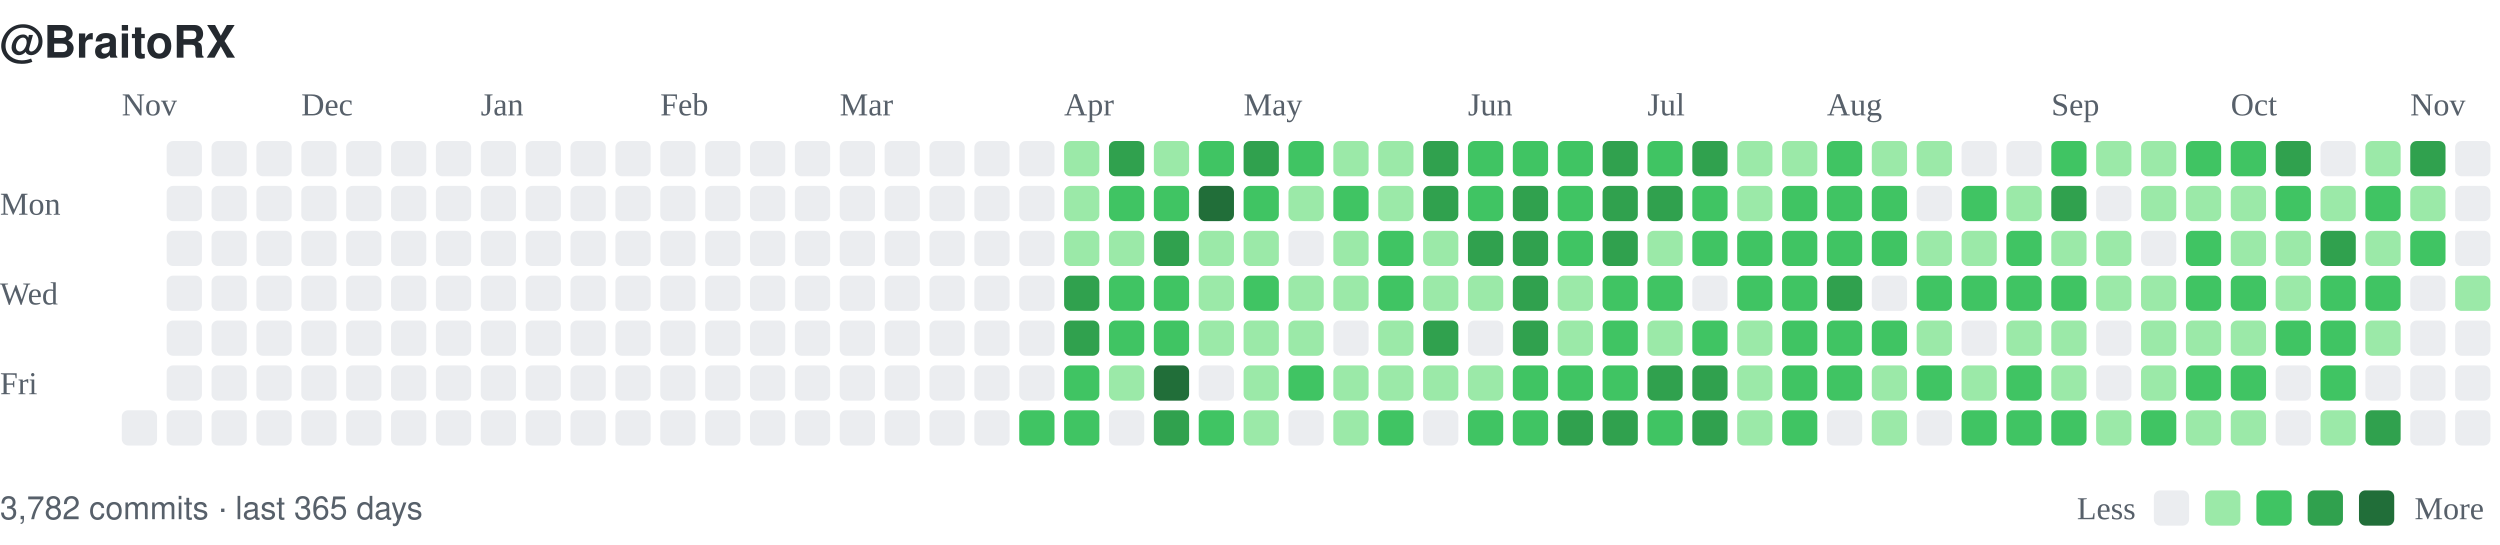
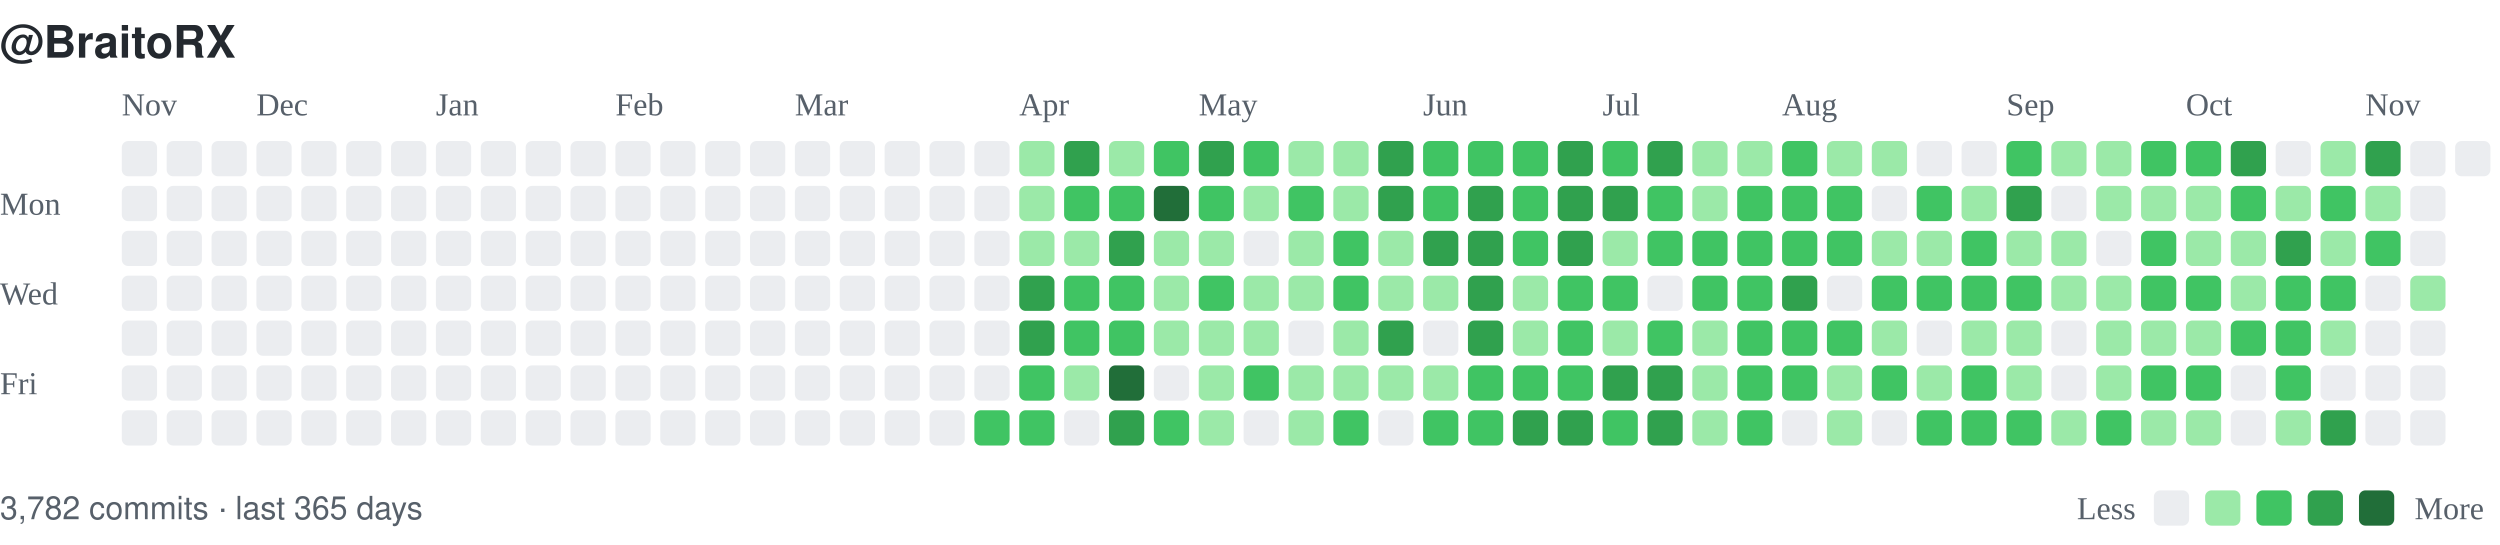
<svg xmlns="http://www.w3.org/2000/svg" width="780" height="170" viewBox="0 0 780 170" role="img">
  <text x="0" y="18" font-size="14" font-weight="600" fill="#24292f" font-family="ui-sans-serif,-apple-system,Segoe UI,Helvetica,Arial,sans-serif">@BraitoRX</text>
  <text x="0" y="67" font-size="10" fill="#57606a">Mon</text>
  <text x="0" y="95" font-size="10" fill="#57606a">Wed</text>
  <text x="0" y="123" font-size="10" fill="#57606a">Fri</text>
  <text x="38" y="36" font-size="10" fill="#57606a">Nov</text>
+   <rect x="38" y="44" width="11" height="11" rx="2" fill="#ebedf0" />
+   <rect x="38" y="58" width="11" height="11" rx="2" fill="#ebedf0" />
+   <rect x="38" y="72" width="11" height="11" rx="2" fill="#ebedf0" />
+   <rect x="38" y="86" width="11" height="11" rx="2" fill="#ebedf0" />
+   <rect x="38" y="100" width="11" height="11" rx="2" fill="#ebedf0" />
+   <rect x="38" y="114" width="11" height="11" rx="2" fill="#ebedf0" />
  <rect x="38" y="128" width="11" height="11" rx="2" fill="#ebedf0" />
  <rect x="52" y="44" width="11" height="11" rx="2" fill="#ebedf0" />
  <rect x="52" y="58" width="11" height="11" rx="2" fill="#ebedf0" />
  <rect x="52" y="72" width="11" height="11" rx="2" fill="#ebedf0" />
  <rect x="52" y="86" width="11" height="11" rx="2" fill="#ebedf0" />
  <rect x="52" y="100" width="11" height="11" rx="2" fill="#ebedf0" />
  <rect x="52" y="114" width="11" height="11" rx="2" fill="#ebedf0" />
  <rect x="52" y="128" width="11" height="11" rx="2" fill="#ebedf0" />
  <rect x="66" y="44" width="11" height="11" rx="2" fill="#ebedf0" />
  <rect x="66" y="58" width="11" height="11" rx="2" fill="#ebedf0" />
  <rect x="66" y="72" width="11" height="11" rx="2" fill="#ebedf0" />
  <rect x="66" y="86" width="11" height="11" rx="2" fill="#ebedf0" />
  <rect x="66" y="100" width="11" height="11" rx="2" fill="#ebedf0" />
  <rect x="66" y="114" width="11" height="11" rx="2" fill="#ebedf0" />
  <rect x="66" y="128" width="11" height="11" rx="2" fill="#ebedf0" />
+   <text x="80" y="36" font-size="10" fill="#57606a">Dec</text>
  <rect x="80" y="44" width="11" height="11" rx="2" fill="#ebedf0" />
  <rect x="80" y="58" width="11" height="11" rx="2" fill="#ebedf0" />
  <rect x="80" y="72" width="11" height="11" rx="2" fill="#ebedf0" />
  <rect x="80" y="86" width="11" height="11" rx="2" fill="#ebedf0" />
  <rect x="80" y="100" width="11" height="11" rx="2" fill="#ebedf0" />
  <rect x="80" y="114" width="11" height="11" rx="2" fill="#ebedf0" />
  <rect x="80" y="128" width="11" height="11" rx="2" fill="#ebedf0" />
-   <text x="94" y="36" font-size="10" fill="#57606a">Dec</text>
  <rect x="94" y="44" width="11" height="11" rx="2" fill="#ebedf0" />
  <rect x="94" y="58" width="11" height="11" rx="2" fill="#ebedf0" />
  <rect x="94" y="72" width="11" height="11" rx="2" fill="#ebedf0" />
  <rect x="94" y="86" width="11" height="11" rx="2" fill="#ebedf0" />
  <rect x="94" y="100" width="11" height="11" rx="2" fill="#ebedf0" />
  <rect x="94" y="114" width="11" height="11" rx="2" fill="#ebedf0" />
  <rect x="94" y="128" width="11" height="11" rx="2" fill="#ebedf0" />
  <rect x="108" y="44" width="11" height="11" rx="2" fill="#ebedf0" />
  <rect x="108" y="58" width="11" height="11" rx="2" fill="#ebedf0" />
  <rect x="108" y="72" width="11" height="11" rx="2" fill="#ebedf0" />
  <rect x="108" y="86" width="11" height="11" rx="2" fill="#ebedf0" />
  <rect x="108" y="100" width="11" height="11" rx="2" fill="#ebedf0" />
  <rect x="108" y="114" width="11" height="11" rx="2" fill="#ebedf0" />
  <rect x="108" y="128" width="11" height="11" rx="2" fill="#ebedf0" />
  <rect x="122" y="44" width="11" height="11" rx="2" fill="#ebedf0" />
  <rect x="122" y="58" width="11" height="11" rx="2" fill="#ebedf0" />
  <rect x="122" y="72" width="11" height="11" rx="2" fill="#ebedf0" />
  <rect x="122" y="86" width="11" height="11" rx="2" fill="#ebedf0" />
  <rect x="122" y="100" width="11" height="11" rx="2" fill="#ebedf0" />
  <rect x="122" y="114" width="11" height="11" rx="2" fill="#ebedf0" />
  <rect x="122" y="128" width="11" height="11" rx="2" fill="#ebedf0" />
+   <text x="136" y="36" font-size="10" fill="#57606a">Jan</text>
  <rect x="136" y="44" width="11" height="11" rx="2" fill="#ebedf0" />
  <rect x="136" y="58" width="11" height="11" rx="2" fill="#ebedf0" />
  <rect x="136" y="72" width="11" height="11" rx="2" fill="#ebedf0" />
  <rect x="136" y="86" width="11" height="11" rx="2" fill="#ebedf0" />
  <rect x="136" y="100" width="11" height="11" rx="2" fill="#ebedf0" />
  <rect x="136" y="114" width="11" height="11" rx="2" fill="#ebedf0" />
  <rect x="136" y="128" width="11" height="11" rx="2" fill="#ebedf0" />
-   <text x="150" y="36" font-size="10" fill="#57606a">Jan</text>
  <rect x="150" y="44" width="11" height="11" rx="2" fill="#ebedf0" />
  <rect x="150" y="58" width="11" height="11" rx="2" fill="#ebedf0" />
  <rect x="150" y="72" width="11" height="11" rx="2" fill="#ebedf0" />
  <rect x="150" y="86" width="11" height="11" rx="2" fill="#ebedf0" />
  <rect x="150" y="100" width="11" height="11" rx="2" fill="#ebedf0" />
  <rect x="150" y="114" width="11" height="11" rx="2" fill="#ebedf0" />
  <rect x="150" y="128" width="11" height="11" rx="2" fill="#ebedf0" />
  <rect x="164" y="44" width="11" height="11" rx="2" fill="#ebedf0" />
  <rect x="164" y="58" width="11" height="11" rx="2" fill="#ebedf0" />
  <rect x="164" y="72" width="11" height="11" rx="2" fill="#ebedf0" />
  <rect x="164" y="86" width="11" height="11" rx="2" fill="#ebedf0" />
  <rect x="164" y="100" width="11" height="11" rx="2" fill="#ebedf0" />
  <rect x="164" y="114" width="11" height="11" rx="2" fill="#ebedf0" />
  <rect x="164" y="128" width="11" height="11" rx="2" fill="#ebedf0" />
  <rect x="178" y="44" width="11" height="11" rx="2" fill="#ebedf0" />
  <rect x="178" y="58" width="11" height="11" rx="2" fill="#ebedf0" />
  <rect x="178" y="72" width="11" height="11" rx="2" fill="#ebedf0" />
  <rect x="178" y="86" width="11" height="11" rx="2" fill="#ebedf0" />
  <rect x="178" y="100" width="11" height="11" rx="2" fill="#ebedf0" />
  <rect x="178" y="114" width="11" height="11" rx="2" fill="#ebedf0" />
  <rect x="178" y="128" width="11" height="11" rx="2" fill="#ebedf0" />
+   <text x="192" y="36" font-size="10" fill="#57606a">Feb</text>
  <rect x="192" y="44" width="11" height="11" rx="2" fill="#ebedf0" />
  <rect x="192" y="58" width="11" height="11" rx="2" fill="#ebedf0" />
  <rect x="192" y="72" width="11" height="11" rx="2" fill="#ebedf0" />
  <rect x="192" y="86" width="11" height="11" rx="2" fill="#ebedf0" />
  <rect x="192" y="100" width="11" height="11" rx="2" fill="#ebedf0" />
  <rect x="192" y="114" width="11" height="11" rx="2" fill="#ebedf0" />
  <rect x="192" y="128" width="11" height="11" rx="2" fill="#ebedf0" />
-   <text x="206" y="36" font-size="10" fill="#57606a">Feb</text>
  <rect x="206" y="44" width="11" height="11" rx="2" fill="#ebedf0" />
  <rect x="206" y="58" width="11" height="11" rx="2" fill="#ebedf0" />
  <rect x="206" y="72" width="11" height="11" rx="2" fill="#ebedf0" />
  <rect x="206" y="86" width="11" height="11" rx="2" fill="#ebedf0" />
  <rect x="206" y="100" width="11" height="11" rx="2" fill="#ebedf0" />
  <rect x="206" y="114" width="11" height="11" rx="2" fill="#ebedf0" />
  <rect x="206" y="128" width="11" height="11" rx="2" fill="#ebedf0" />
  <rect x="220" y="44" width="11" height="11" rx="2" fill="#ebedf0" />
  <rect x="220" y="58" width="11" height="11" rx="2" fill="#ebedf0" />
  <rect x="220" y="72" width="11" height="11" rx="2" fill="#ebedf0" />
  <rect x="220" y="86" width="11" height="11" rx="2" fill="#ebedf0" />
  <rect x="220" y="100" width="11" height="11" rx="2" fill="#ebedf0" />
  <rect x="220" y="114" width="11" height="11" rx="2" fill="#ebedf0" />
  <rect x="220" y="128" width="11" height="11" rx="2" fill="#ebedf0" />
  <rect x="234" y="44" width="11" height="11" rx="2" fill="#ebedf0" />
  <rect x="234" y="58" width="11" height="11" rx="2" fill="#ebedf0" />
  <rect x="234" y="72" width="11" height="11" rx="2" fill="#ebedf0" />
  <rect x="234" y="86" width="11" height="11" rx="2" fill="#ebedf0" />
  <rect x="234" y="100" width="11" height="11" rx="2" fill="#ebedf0" />
  <rect x="234" y="114" width="11" height="11" rx="2" fill="#ebedf0" />
  <rect x="234" y="128" width="11" height="11" rx="2" fill="#ebedf0" />
+   <text x="248" y="36" font-size="10" fill="#57606a">Mar</text>
  <rect x="248" y="44" width="11" height="11" rx="2" fill="#ebedf0" />
  <rect x="248" y="58" width="11" height="11" rx="2" fill="#ebedf0" />
  <rect x="248" y="72" width="11" height="11" rx="2" fill="#ebedf0" />
  <rect x="248" y="86" width="11" height="11" rx="2" fill="#ebedf0" />
  <rect x="248" y="100" width="11" height="11" rx="2" fill="#ebedf0" />
  <rect x="248" y="114" width="11" height="11" rx="2" fill="#ebedf0" />
  <rect x="248" y="128" width="11" height="11" rx="2" fill="#ebedf0" />
-   <text x="262" y="36" font-size="10" fill="#57606a">Mar</text>
  <rect x="262" y="44" width="11" height="11" rx="2" fill="#ebedf0" />
  <rect x="262" y="58" width="11" height="11" rx="2" fill="#ebedf0" />
  <rect x="262" y="72" width="11" height="11" rx="2" fill="#ebedf0" />
  <rect x="262" y="86" width="11" height="11" rx="2" fill="#ebedf0" />
  <rect x="262" y="100" width="11" height="11" rx="2" fill="#ebedf0" />
  <rect x="262" y="114" width="11" height="11" rx="2" fill="#ebedf0" />
  <rect x="262" y="128" width="11" height="11" rx="2" fill="#ebedf0" />
  <rect x="276" y="44" width="11" height="11" rx="2" fill="#ebedf0" />
  <rect x="276" y="58" width="11" height="11" rx="2" fill="#ebedf0" />
  <rect x="276" y="72" width="11" height="11" rx="2" fill="#ebedf0" />
  <rect x="276" y="86" width="11" height="11" rx="2" fill="#ebedf0" />
  <rect x="276" y="100" width="11" height="11" rx="2" fill="#ebedf0" />
  <rect x="276" y="114" width="11" height="11" rx="2" fill="#ebedf0" />
  <rect x="276" y="128" width="11" height="11" rx="2" fill="#ebedf0" />
  <rect x="290" y="44" width="11" height="11" rx="2" fill="#ebedf0" />
  <rect x="290" y="58" width="11" height="11" rx="2" fill="#ebedf0" />
  <rect x="290" y="72" width="11" height="11" rx="2" fill="#ebedf0" />
  <rect x="290" y="86" width="11" height="11" rx="2" fill="#ebedf0" />
  <rect x="290" y="100" width="11" height="11" rx="2" fill="#ebedf0" />
  <rect x="290" y="114" width="11" height="11" rx="2" fill="#ebedf0" />
  <rect x="290" y="128" width="11" height="11" rx="2" fill="#ebedf0" />
  <rect x="304" y="44" width="11" height="11" rx="2" fill="#ebedf0" />
  <rect x="304" y="58" width="11" height="11" rx="2" fill="#ebedf0" />
  <rect x="304" y="72" width="11" height="11" rx="2" fill="#ebedf0" />
  <rect x="304" y="86" width="11" height="11" rx="2" fill="#ebedf0" />
  <rect x="304" y="100" width="11" height="11" rx="2" fill="#ebedf0" />
  <rect x="304" y="114" width="11" height="11" rx="2" fill="#ebedf0" />
-   <rect x="304" y="128" width="11" height="11" rx="2" fill="#ebedf0" />
-   <rect x="318" y="44" width="11" height="11" rx="2" fill="#ebedf0" />
-   <rect x="318" y="58" width="11" height="11" rx="2" fill="#ebedf0" />
-   <rect x="318" y="72" width="11" height="11" rx="2" fill="#ebedf0" />
-   <rect x="318" y="86" width="11" height="11" rx="2" fill="#ebedf0" />
-   <rect x="318" y="100" width="11" height="11" rx="2" fill="#ebedf0" />
-   <rect x="318" y="114" width="11" height="11" rx="2" fill="#ebedf0" />
+   <rect x="304" y="128" width="11" height="11" rx="2" fill="#40c463" />
+   <text x="318" y="36" font-size="10" fill="#57606a">Apr</text>
+   <rect x="318" y="44" width="11" height="11" rx="2" fill="#9be9a8" />
+   <rect x="318" y="58" width="11" height="11" rx="2" fill="#9be9a8" />
+   <rect x="318" y="72" width="11" height="11" rx="2" fill="#9be9a8" />
+   <rect x="318" y="86" width="11" height="11" rx="2" fill="#30a14e" />
+   <rect x="318" y="100" width="11" height="11" rx="2" fill="#30a14e" />
+   <rect x="318" y="114" width="11" height="11" rx="2" fill="#40c463" />
  <rect x="318" y="128" width="11" height="11" rx="2" fill="#40c463" />
-   <text x="332" y="36" font-size="10" fill="#57606a">Apr</text>
-   <rect x="332" y="44" width="11" height="11" rx="2" fill="#9be9a8" />
-   <rect x="332" y="58" width="11" height="11" rx="2" fill="#9be9a8" />
+   <rect x="332" y="44" width="11" height="11" rx="2" fill="#30a14e" />
+   <rect x="332" y="58" width="11" height="11" rx="2" fill="#40c463" />
  <rect x="332" y="72" width="11" height="11" rx="2" fill="#9be9a8" />
-   <rect x="332" y="86" width="11" height="11" rx="2" fill="#30a14e" />
-   <rect x="332" y="100" width="11" height="11" rx="2" fill="#30a14e" />
-   <rect x="332" y="114" width="11" height="11" rx="2" fill="#40c463" />
-   <rect x="332" y="128" width="11" height="11" rx="2" fill="#40c463" />
-   <rect x="346" y="44" width="11" height="11" rx="2" fill="#30a14e" />
+   <rect x="332" y="86" width="11" height="11" rx="2" fill="#40c463" />
+   <rect x="332" y="100" width="11" height="11" rx="2" fill="#40c463" />
+   <rect x="332" y="114" width="11" height="11" rx="2" fill="#9be9a8" />
+   <rect x="332" y="128" width="11" height="11" rx="2" fill="#ebedf0" />
+   <rect x="346" y="44" width="11" height="11" rx="2" fill="#9be9a8" />
  <rect x="346" y="58" width="11" height="11" rx="2" fill="#40c463" />
-   <rect x="346" y="72" width="11" height="11" rx="2" fill="#9be9a8" />
+   <rect x="346" y="72" width="11" height="11" rx="2" fill="#30a14e" />
  <rect x="346" y="86" width="11" height="11" rx="2" fill="#40c463" />
  <rect x="346" y="100" width="11" height="11" rx="2" fill="#40c463" />
-   <rect x="346" y="114" width="11" height="11" rx="2" fill="#9be9a8" />
-   <rect x="346" y="128" width="11" height="11" rx="2" fill="#ebedf0" />
-   <rect x="360" y="44" width="11" height="11" rx="2" fill="#9be9a8" />
-   <rect x="360" y="58" width="11" height="11" rx="2" fill="#40c463" />
-   <rect x="360" y="72" width="11" height="11" rx="2" fill="#30a14e" />
-   <rect x="360" y="86" width="11" height="11" rx="2" fill="#40c463" />
-   <rect x="360" y="100" width="11" height="11" rx="2" fill="#40c463" />
-   <rect x="360" y="114" width="11" height="11" rx="2" fill="#216e39" />
-   <rect x="360" y="128" width="11" height="11" rx="2" fill="#30a14e" />
-   <rect x="374" y="44" width="11" height="11" rx="2" fill="#40c463" />
-   <rect x="374" y="58" width="11" height="11" rx="2" fill="#216e39" />
+   <rect x="346" y="114" width="11" height="11" rx="2" fill="#216e39" />
+   <rect x="346" y="128" width="11" height="11" rx="2" fill="#30a14e" />
+   <rect x="360" y="44" width="11" height="11" rx="2" fill="#40c463" />
+   <rect x="360" y="58" width="11" height="11" rx="2" fill="#216e39" />
+   <rect x="360" y="72" width="11" height="11" rx="2" fill="#9be9a8" />
+   <rect x="360" y="86" width="11" height="11" rx="2" fill="#9be9a8" />
+   <rect x="360" y="100" width="11" height="11" rx="2" fill="#9be9a8" />
+   <rect x="360" y="114" width="11" height="11" rx="2" fill="#ebedf0" />
+   <rect x="360" y="128" width="11" height="11" rx="2" fill="#40c463" />
+   <text x="374" y="36" font-size="10" fill="#57606a">May</text>
+   <rect x="374" y="44" width="11" height="11" rx="2" fill="#30a14e" />
+   <rect x="374" y="58" width="11" height="11" rx="2" fill="#40c463" />
  <rect x="374" y="72" width="11" height="11" rx="2" fill="#9be9a8" />
-   <rect x="374" y="86" width="11" height="11" rx="2" fill="#9be9a8" />
+   <rect x="374" y="86" width="11" height="11" rx="2" fill="#40c463" />
  <rect x="374" y="100" width="11" height="11" rx="2" fill="#9be9a8" />
-   <rect x="374" y="114" width="11" height="11" rx="2" fill="#ebedf0" />
-   <rect x="374" y="128" width="11" height="11" rx="2" fill="#40c463" />
-   <text x="388" y="36" font-size="10" fill="#57606a">May</text>
-   <rect x="388" y="44" width="11" height="11" rx="2" fill="#30a14e" />
-   <rect x="388" y="58" width="11" height="11" rx="2" fill="#40c463" />
-   <rect x="388" y="72" width="11" height="11" rx="2" fill="#9be9a8" />
-   <rect x="388" y="86" width="11" height="11" rx="2" fill="#40c463" />
+   <rect x="374" y="114" width="11" height="11" rx="2" fill="#9be9a8" />
+   <rect x="374" y="128" width="11" height="11" rx="2" fill="#9be9a8" />
+   <rect x="388" y="44" width="11" height="11" rx="2" fill="#40c463" />
+   <rect x="388" y="58" width="11" height="11" rx="2" fill="#9be9a8" />
+   <rect x="388" y="72" width="11" height="11" rx="2" fill="#ebedf0" />
+   <rect x="388" y="86" width="11" height="11" rx="2" fill="#9be9a8" />
  <rect x="388" y="100" width="11" height="11" rx="2" fill="#9be9a8" />
-   <rect x="388" y="114" width="11" height="11" rx="2" fill="#9be9a8" />
-   <rect x="388" y="128" width="11" height="11" rx="2" fill="#9be9a8" />
-   <rect x="402" y="44" width="11" height="11" rx="2" fill="#40c463" />
-   <rect x="402" y="58" width="11" height="11" rx="2" fill="#9be9a8" />
-   <rect x="402" y="72" width="11" height="11" rx="2" fill="#ebedf0" />
+   <rect x="388" y="114" width="11" height="11" rx="2" fill="#40c463" />
+   <rect x="388" y="128" width="11" height="11" rx="2" fill="#ebedf0" />
+   <rect x="402" y="44" width="11" height="11" rx="2" fill="#9be9a8" />
+   <rect x="402" y="58" width="11" height="11" rx="2" fill="#40c463" />
+   <rect x="402" y="72" width="11" height="11" rx="2" fill="#9be9a8" />
  <rect x="402" y="86" width="11" height="11" rx="2" fill="#9be9a8" />
-   <rect x="402" y="100" width="11" height="11" rx="2" fill="#9be9a8" />
-   <rect x="402" y="114" width="11" height="11" rx="2" fill="#40c463" />
-   <rect x="402" y="128" width="11" height="11" rx="2" fill="#ebedf0" />
+   <rect x="402" y="100" width="11" height="11" rx="2" fill="#ebedf0" />
+   <rect x="402" y="114" width="11" height="11" rx="2" fill="#9be9a8" />
+   <rect x="402" y="128" width="11" height="11" rx="2" fill="#9be9a8" />
  <rect x="416" y="44" width="11" height="11" rx="2" fill="#9be9a8" />
-   <rect x="416" y="58" width="11" height="11" rx="2" fill="#40c463" />
-   <rect x="416" y="72" width="11" height="11" rx="2" fill="#9be9a8" />
-   <rect x="416" y="86" width="11" height="11" rx="2" fill="#9be9a8" />
-   <rect x="416" y="100" width="11" height="11" rx="2" fill="#ebedf0" />
+   <rect x="416" y="58" width="11" height="11" rx="2" fill="#9be9a8" />
+   <rect x="416" y="72" width="11" height="11" rx="2" fill="#40c463" />
+   <rect x="416" y="86" width="11" height="11" rx="2" fill="#40c463" />
+   <rect x="416" y="100" width="11" height="11" rx="2" fill="#9be9a8" />
  <rect x="416" y="114" width="11" height="11" rx="2" fill="#9be9a8" />
-   <rect x="416" y="128" width="11" height="11" rx="2" fill="#9be9a8" />
-   <rect x="430" y="44" width="11" height="11" rx="2" fill="#9be9a8" />
-   <rect x="430" y="58" width="11" height="11" rx="2" fill="#9be9a8" />
-   <rect x="430" y="72" width="11" height="11" rx="2" fill="#40c463" />
-   <rect x="430" y="86" width="11" height="11" rx="2" fill="#40c463" />
-   <rect x="430" y="100" width="11" height="11" rx="2" fill="#9be9a8" />
+   <rect x="416" y="128" width="11" height="11" rx="2" fill="#40c463" />
+   <rect x="430" y="44" width="11" height="11" rx="2" fill="#30a14e" />
+   <rect x="430" y="58" width="11" height="11" rx="2" fill="#30a14e" />
+   <rect x="430" y="72" width="11" height="11" rx="2" fill="#9be9a8" />
+   <rect x="430" y="86" width="11" height="11" rx="2" fill="#9be9a8" />
+   <rect x="430" y="100" width="11" height="11" rx="2" fill="#30a14e" />
  <rect x="430" y="114" width="11" height="11" rx="2" fill="#9be9a8" />
-   <rect x="430" y="128" width="11" height="11" rx="2" fill="#40c463" />
-   <rect x="444" y="44" width="11" height="11" rx="2" fill="#30a14e" />
-   <rect x="444" y="58" width="11" height="11" rx="2" fill="#30a14e" />
-   <rect x="444" y="72" width="11" height="11" rx="2" fill="#9be9a8" />
+   <rect x="430" y="128" width="11" height="11" rx="2" fill="#ebedf0" />
+   <text x="444" y="36" font-size="10" fill="#57606a">Jun</text>
+   <rect x="444" y="44" width="11" height="11" rx="2" fill="#40c463" />
+   <rect x="444" y="58" width="11" height="11" rx="2" fill="#40c463" />
+   <rect x="444" y="72" width="11" height="11" rx="2" fill="#30a14e" />
  <rect x="444" y="86" width="11" height="11" rx="2" fill="#9be9a8" />
-   <rect x="444" y="100" width="11" height="11" rx="2" fill="#30a14e" />
+   <rect x="444" y="100" width="11" height="11" rx="2" fill="#ebedf0" />
  <rect x="444" y="114" width="11" height="11" rx="2" fill="#9be9a8" />
-   <rect x="444" y="128" width="11" height="11" rx="2" fill="#ebedf0" />
-   <text x="458" y="36" font-size="10" fill="#57606a">Jun</text>
+   <rect x="444" y="128" width="11" height="11" rx="2" fill="#40c463" />
  <rect x="458" y="44" width="11" height="11" rx="2" fill="#40c463" />
-   <rect x="458" y="58" width="11" height="11" rx="2" fill="#40c463" />
+   <rect x="458" y="58" width="11" height="11" rx="2" fill="#30a14e" />
  <rect x="458" y="72" width="11" height="11" rx="2" fill="#30a14e" />
-   <rect x="458" y="86" width="11" height="11" rx="2" fill="#9be9a8" />
-   <rect x="458" y="100" width="11" height="11" rx="2" fill="#ebedf0" />
-   <rect x="458" y="114" width="11" height="11" rx="2" fill="#9be9a8" />
+   <rect x="458" y="86" width="11" height="11" rx="2" fill="#30a14e" />
+   <rect x="458" y="100" width="11" height="11" rx="2" fill="#30a14e" />
+   <rect x="458" y="114" width="11" height="11" rx="2" fill="#40c463" />
  <rect x="458" y="128" width="11" height="11" rx="2" fill="#40c463" />
  <rect x="472" y="44" width="11" height="11" rx="2" fill="#40c463" />
-   <rect x="472" y="58" width="11" height="11" rx="2" fill="#30a14e" />
-   <rect x="472" y="72" width="11" height="11" rx="2" fill="#30a14e" />
-   <rect x="472" y="86" width="11" height="11" rx="2" fill="#30a14e" />
-   <rect x="472" y="100" width="11" height="11" rx="2" fill="#30a14e" />
+   <rect x="472" y="58" width="11" height="11" rx="2" fill="#40c463" />
+   <rect x="472" y="72" width="11" height="11" rx="2" fill="#40c463" />
+   <rect x="472" y="86" width="11" height="11" rx="2" fill="#9be9a8" />
+   <rect x="472" y="100" width="11" height="11" rx="2" fill="#9be9a8" />
  <rect x="472" y="114" width="11" height="11" rx="2" fill="#40c463" />
-   <rect x="472" y="128" width="11" height="11" rx="2" fill="#40c463" />
-   <rect x="486" y="44" width="11" height="11" rx="2" fill="#40c463" />
-   <rect x="486" y="58" width="11" height="11" rx="2" fill="#40c463" />
-   <rect x="486" y="72" width="11" height="11" rx="2" fill="#40c463" />
-   <rect x="486" y="86" width="11" height="11" rx="2" fill="#9be9a8" />
-   <rect x="486" y="100" width="11" height="11" rx="2" fill="#9be9a8" />
+   <rect x="472" y="128" width="11" height="11" rx="2" fill="#30a14e" />
+   <rect x="486" y="44" width="11" height="11" rx="2" fill="#30a14e" />
+   <rect x="486" y="58" width="11" height="11" rx="2" fill="#30a14e" />
+   <rect x="486" y="72" width="11" height="11" rx="2" fill="#30a14e" />
+   <rect x="486" y="86" width="11" height="11" rx="2" fill="#40c463" />
+   <rect x="486" y="100" width="11" height="11" rx="2" fill="#40c463" />
  <rect x="486" y="114" width="11" height="11" rx="2" fill="#40c463" />
  <rect x="486" y="128" width="11" height="11" rx="2" fill="#30a14e" />
-   <rect x="500" y="44" width="11" height="11" rx="2" fill="#30a14e" />
+   <text x="500" y="36" font-size="10" fill="#57606a">Jul</text>
+   <rect x="500" y="44" width="11" height="11" rx="2" fill="#40c463" />
  <rect x="500" y="58" width="11" height="11" rx="2" fill="#30a14e" />
-   <rect x="500" y="72" width="11" height="11" rx="2" fill="#30a14e" />
+   <rect x="500" y="72" width="11" height="11" rx="2" fill="#9be9a8" />
  <rect x="500" y="86" width="11" height="11" rx="2" fill="#40c463" />
-   <rect x="500" y="100" width="11" height="11" rx="2" fill="#40c463" />
-   <rect x="500" y="114" width="11" height="11" rx="2" fill="#40c463" />
-   <rect x="500" y="128" width="11" height="11" rx="2" fill="#30a14e" />
-   <text x="514" y="36" font-size="10" fill="#57606a">Jul</text>
-   <rect x="514" y="44" width="11" height="11" rx="2" fill="#40c463" />
-   <rect x="514" y="58" width="11" height="11" rx="2" fill="#30a14e" />
-   <rect x="514" y="72" width="11" height="11" rx="2" fill="#9be9a8" />
-   <rect x="514" y="86" width="11" height="11" rx="2" fill="#40c463" />
-   <rect x="514" y="100" width="11" height="11" rx="2" fill="#9be9a8" />
+   <rect x="500" y="100" width="11" height="11" rx="2" fill="#9be9a8" />
+   <rect x="500" y="114" width="11" height="11" rx="2" fill="#30a14e" />
+   <rect x="500" y="128" width="11" height="11" rx="2" fill="#40c463" />
+   <rect x="514" y="44" width="11" height="11" rx="2" fill="#30a14e" />
+   <rect x="514" y="58" width="11" height="11" rx="2" fill="#40c463" />
+   <rect x="514" y="72" width="11" height="11" rx="2" fill="#40c463" />
+   <rect x="514" y="86" width="11" height="11" rx="2" fill="#ebedf0" />
+   <rect x="514" y="100" width="11" height="11" rx="2" fill="#40c463" />
  <rect x="514" y="114" width="11" height="11" rx="2" fill="#30a14e" />
-   <rect x="514" y="128" width="11" height="11" rx="2" fill="#40c463" />
-   <rect x="528" y="44" width="11" height="11" rx="2" fill="#30a14e" />
-   <rect x="528" y="58" width="11" height="11" rx="2" fill="#40c463" />
+   <rect x="514" y="128" width="11" height="11" rx="2" fill="#30a14e" />
+   <rect x="528" y="44" width="11" height="11" rx="2" fill="#9be9a8" />
+   <rect x="528" y="58" width="11" height="11" rx="2" fill="#9be9a8" />
  <rect x="528" y="72" width="11" height="11" rx="2" fill="#40c463" />
-   <rect x="528" y="86" width="11" height="11" rx="2" fill="#ebedf0" />
-   <rect x="528" y="100" width="11" height="11" rx="2" fill="#40c463" />
-   <rect x="528" y="114" width="11" height="11" rx="2" fill="#30a14e" />
-   <rect x="528" y="128" width="11" height="11" rx="2" fill="#30a14e" />
+   <rect x="528" y="86" width="11" height="11" rx="2" fill="#40c463" />
+   <rect x="528" y="100" width="11" height="11" rx="2" fill="#9be9a8" />
+   <rect x="528" y="114" width="11" height="11" rx="2" fill="#9be9a8" />
+   <rect x="528" y="128" width="11" height="11" rx="2" fill="#9be9a8" />
  <rect x="542" y="44" width="11" height="11" rx="2" fill="#9be9a8" />
-   <rect x="542" y="58" width="11" height="11" rx="2" fill="#9be9a8" />
+   <rect x="542" y="58" width="11" height="11" rx="2" fill="#40c463" />
  <rect x="542" y="72" width="11" height="11" rx="2" fill="#40c463" />
  <rect x="542" y="86" width="11" height="11" rx="2" fill="#40c463" />
-   <rect x="542" y="100" width="11" height="11" rx="2" fill="#9be9a8" />
-   <rect x="542" y="114" width="11" height="11" rx="2" fill="#9be9a8" />
-   <rect x="542" y="128" width="11" height="11" rx="2" fill="#9be9a8" />
-   <rect x="556" y="44" width="11" height="11" rx="2" fill="#9be9a8" />
+   <rect x="542" y="100" width="11" height="11" rx="2" fill="#40c463" />
+   <rect x="542" y="114" width="11" height="11" rx="2" fill="#40c463" />
+   <rect x="542" y="128" width="11" height="11" rx="2" fill="#40c463" />
+   <text x="556" y="36" font-size="10" fill="#57606a">Aug</text>
+   <rect x="556" y="44" width="11" height="11" rx="2" fill="#40c463" />
  <rect x="556" y="58" width="11" height="11" rx="2" fill="#40c463" />
  <rect x="556" y="72" width="11" height="11" rx="2" fill="#40c463" />
-   <rect x="556" y="86" width="11" height="11" rx="2" fill="#40c463" />
+   <rect x="556" y="86" width="11" height="11" rx="2" fill="#30a14e" />
  <rect x="556" y="100" width="11" height="11" rx="2" fill="#40c463" />
  <rect x="556" y="114" width="11" height="11" rx="2" fill="#40c463" />
-   <rect x="556" y="128" width="11" height="11" rx="2" fill="#40c463" />
-   <text x="570" y="36" font-size="10" fill="#57606a">Aug</text>
-   <rect x="570" y="44" width="11" height="11" rx="2" fill="#40c463" />
+   <rect x="556" y="128" width="11" height="11" rx="2" fill="#ebedf0" />
+   <rect x="570" y="44" width="11" height="11" rx="2" fill="#9be9a8" />
  <rect x="570" y="58" width="11" height="11" rx="2" fill="#40c463" />
  <rect x="570" y="72" width="11" height="11" rx="2" fill="#40c463" />
-   <rect x="570" y="86" width="11" height="11" rx="2" fill="#30a14e" />
+   <rect x="570" y="86" width="11" height="11" rx="2" fill="#ebedf0" />
  <rect x="570" y="100" width="11" height="11" rx="2" fill="#40c463" />
-   <rect x="570" y="114" width="11" height="11" rx="2" fill="#40c463" />
-   <rect x="570" y="128" width="11" height="11" rx="2" fill="#ebedf0" />
+   <rect x="570" y="114" width="11" height="11" rx="2" fill="#9be9a8" />
+   <rect x="570" y="128" width="11" height="11" rx="2" fill="#9be9a8" />
  <rect x="584" y="44" width="11" height="11" rx="2" fill="#9be9a8" />
-   <rect x="584" y="58" width="11" height="11" rx="2" fill="#40c463" />
-   <rect x="584" y="72" width="11" height="11" rx="2" fill="#40c463" />
-   <rect x="584" y="86" width="11" height="11" rx="2" fill="#ebedf0" />
-   <rect x="584" y="100" width="11" height="11" rx="2" fill="#40c463" />
-   <rect x="584" y="114" width="11" height="11" rx="2" fill="#9be9a8" />
-   <rect x="584" y="128" width="11" height="11" rx="2" fill="#9be9a8" />
-   <rect x="598" y="44" width="11" height="11" rx="2" fill="#9be9a8" />
-   <rect x="598" y="58" width="11" height="11" rx="2" fill="#ebedf0" />
+   <rect x="584" y="58" width="11" height="11" rx="2" fill="#ebedf0" />
+   <rect x="584" y="72" width="11" height="11" rx="2" fill="#9be9a8" />
+   <rect x="584" y="86" width="11" height="11" rx="2" fill="#40c463" />
+   <rect x="584" y="100" width="11" height="11" rx="2" fill="#9be9a8" />
+   <rect x="584" y="114" width="11" height="11" rx="2" fill="#40c463" />
+   <rect x="584" y="128" width="11" height="11" rx="2" fill="#ebedf0" />
+   <rect x="598" y="44" width="11" height="11" rx="2" fill="#ebedf0" />
+   <rect x="598" y="58" width="11" height="11" rx="2" fill="#40c463" />
  <rect x="598" y="72" width="11" height="11" rx="2" fill="#9be9a8" />
  <rect x="598" y="86" width="11" height="11" rx="2" fill="#40c463" />
-   <rect x="598" y="100" width="11" height="11" rx="2" fill="#9be9a8" />
-   <rect x="598" y="114" width="11" height="11" rx="2" fill="#40c463" />
-   <rect x="598" y="128" width="11" height="11" rx="2" fill="#ebedf0" />
+   <rect x="598" y="100" width="11" height="11" rx="2" fill="#ebedf0" />
+   <rect x="598" y="114" width="11" height="11" rx="2" fill="#9be9a8" />
+   <rect x="598" y="128" width="11" height="11" rx="2" fill="#40c463" />
  <rect x="612" y="44" width="11" height="11" rx="2" fill="#ebedf0" />
-   <rect x="612" y="58" width="11" height="11" rx="2" fill="#40c463" />
-   <rect x="612" y="72" width="11" height="11" rx="2" fill="#9be9a8" />
+   <rect x="612" y="58" width="11" height="11" rx="2" fill="#9be9a8" />
+   <rect x="612" y="72" width="11" height="11" rx="2" fill="#40c463" />
  <rect x="612" y="86" width="11" height="11" rx="2" fill="#40c463" />
-   <rect x="612" y="100" width="11" height="11" rx="2" fill="#ebedf0" />
-   <rect x="612" y="114" width="11" height="11" rx="2" fill="#9be9a8" />
+   <rect x="612" y="100" width="11" height="11" rx="2" fill="#9be9a8" />
+   <rect x="612" y="114" width="11" height="11" rx="2" fill="#40c463" />
  <rect x="612" y="128" width="11" height="11" rx="2" fill="#40c463" />
-   <rect x="626" y="44" width="11" height="11" rx="2" fill="#ebedf0" />
-   <rect x="626" y="58" width="11" height="11" rx="2" fill="#9be9a8" />
-   <rect x="626" y="72" width="11" height="11" rx="2" fill="#40c463" />
+   <text x="626" y="36" font-size="10" fill="#57606a">Sep</text>
+   <rect x="626" y="44" width="11" height="11" rx="2" fill="#40c463" />
+   <rect x="626" y="58" width="11" height="11" rx="2" fill="#30a14e" />
+   <rect x="626" y="72" width="11" height="11" rx="2" fill="#9be9a8" />
  <rect x="626" y="86" width="11" height="11" rx="2" fill="#40c463" />
  <rect x="626" y="100" width="11" height="11" rx="2" fill="#9be9a8" />
-   <rect x="626" y="114" width="11" height="11" rx="2" fill="#40c463" />
+   <rect x="626" y="114" width="11" height="11" rx="2" fill="#9be9a8" />
  <rect x="626" y="128" width="11" height="11" rx="2" fill="#40c463" />
-   <text x="640" y="36" font-size="10" fill="#57606a">Sep</text>
-   <rect x="640" y="44" width="11" height="11" rx="2" fill="#40c463" />
-   <rect x="640" y="58" width="11" height="11" rx="2" fill="#30a14e" />
+   <rect x="640" y="44" width="11" height="11" rx="2" fill="#9be9a8" />
+   <rect x="640" y="58" width="11" height="11" rx="2" fill="#ebedf0" />
  <rect x="640" y="72" width="11" height="11" rx="2" fill="#9be9a8" />
-   <rect x="640" y="86" width="11" height="11" rx="2" fill="#40c463" />
-   <rect x="640" y="100" width="11" height="11" rx="2" fill="#9be9a8" />
-   <rect x="640" y="114" width="11" height="11" rx="2" fill="#9be9a8" />
-   <rect x="640" y="128" width="11" height="11" rx="2" fill="#40c463" />
+   <rect x="640" y="86" width="11" height="11" rx="2" fill="#9be9a8" />
+   <rect x="640" y="100" width="11" height="11" rx="2" fill="#ebedf0" />
+   <rect x="640" y="114" width="11" height="11" rx="2" fill="#ebedf0" />
+   <rect x="640" y="128" width="11" height="11" rx="2" fill="#9be9a8" />
  <rect x="654" y="44" width="11" height="11" rx="2" fill="#9be9a8" />
-   <rect x="654" y="58" width="11" height="11" rx="2" fill="#ebedf0" />
-   <rect x="654" y="72" width="11" height="11" rx="2" fill="#9be9a8" />
+   <rect x="654" y="58" width="11" height="11" rx="2" fill="#9be9a8" />
+   <rect x="654" y="72" width="11" height="11" rx="2" fill="#ebedf0" />
  <rect x="654" y="86" width="11" height="11" rx="2" fill="#9be9a8" />
-   <rect x="654" y="100" width="11" height="11" rx="2" fill="#ebedf0" />
-   <rect x="654" y="114" width="11" height="11" rx="2" fill="#ebedf0" />
-   <rect x="654" y="128" width="11" height="11" rx="2" fill="#9be9a8" />
-   <rect x="668" y="44" width="11" height="11" rx="2" fill="#9be9a8" />
+   <rect x="654" y="100" width="11" height="11" rx="2" fill="#9be9a8" />
+   <rect x="654" y="114" width="11" height="11" rx="2" fill="#9be9a8" />
+   <rect x="654" y="128" width="11" height="11" rx="2" fill="#40c463" />
+   <rect x="668" y="44" width="11" height="11" rx="2" fill="#40c463" />
  <rect x="668" y="58" width="11" height="11" rx="2" fill="#9be9a8" />
-   <rect x="668" y="72" width="11" height="11" rx="2" fill="#ebedf0" />
-   <rect x="668" y="86" width="11" height="11" rx="2" fill="#9be9a8" />
+   <rect x="668" y="72" width="11" height="11" rx="2" fill="#40c463" />
+   <rect x="668" y="86" width="11" height="11" rx="2" fill="#40c463" />
  <rect x="668" y="100" width="11" height="11" rx="2" fill="#9be9a8" />
-   <rect x="668" y="114" width="11" height="11" rx="2" fill="#9be9a8" />
-   <rect x="668" y="128" width="11" height="11" rx="2" fill="#40c463" />
+   <rect x="668" y="114" width="11" height="11" rx="2" fill="#40c463" />
+   <rect x="668" y="128" width="11" height="11" rx="2" fill="#9be9a8" />
+   <text x="682" y="36" font-size="10" fill="#57606a">Oct</text>
  <rect x="682" y="44" width="11" height="11" rx="2" fill="#40c463" />
  <rect x="682" y="58" width="11" height="11" rx="2" fill="#9be9a8" />
-   <rect x="682" y="72" width="11" height="11" rx="2" fill="#40c463" />
+   <rect x="682" y="72" width="11" height="11" rx="2" fill="#9be9a8" />
  <rect x="682" y="86" width="11" height="11" rx="2" fill="#40c463" />
  <rect x="682" y="100" width="11" height="11" rx="2" fill="#9be9a8" />
  <rect x="682" y="114" width="11" height="11" rx="2" fill="#40c463" />
  <rect x="682" y="128" width="11" height="11" rx="2" fill="#9be9a8" />
-   <text x="696" y="36" font-size="10" fill="#57606a">Oct</text>
-   <rect x="696" y="44" width="11" height="11" rx="2" fill="#40c463" />
-   <rect x="696" y="58" width="11" height="11" rx="2" fill="#9be9a8" />
+   <rect x="696" y="44" width="11" height="11" rx="2" fill="#30a14e" />
+   <rect x="696" y="58" width="11" height="11" rx="2" fill="#40c463" />
  <rect x="696" y="72" width="11" height="11" rx="2" fill="#9be9a8" />
-   <rect x="696" y="86" width="11" height="11" rx="2" fill="#40c463" />
-   <rect x="696" y="100" width="11" height="11" rx="2" fill="#9be9a8" />
-   <rect x="696" y="114" width="11" height="11" rx="2" fill="#40c463" />
-   <rect x="696" y="128" width="11" height="11" rx="2" fill="#9be9a8" />
-   <rect x="710" y="44" width="11" height="11" rx="2" fill="#30a14e" />
-   <rect x="710" y="58" width="11" height="11" rx="2" fill="#40c463" />
-   <rect x="710" y="72" width="11" height="11" rx="2" fill="#9be9a8" />
-   <rect x="710" y="86" width="11" height="11" rx="2" fill="#9be9a8" />
+   <rect x="696" y="86" width="11" height="11" rx="2" fill="#9be9a8" />
+   <rect x="696" y="100" width="11" height="11" rx="2" fill="#40c463" />
+   <rect x="696" y="114" width="11" height="11" rx="2" fill="#ebedf0" />
+   <rect x="696" y="128" width="11" height="11" rx="2" fill="#ebedf0" />
+   <rect x="710" y="44" width="11" height="11" rx="2" fill="#ebedf0" />
+   <rect x="710" y="58" width="11" height="11" rx="2" fill="#9be9a8" />
+   <rect x="710" y="72" width="11" height="11" rx="2" fill="#30a14e" />
+   <rect x="710" y="86" width="11" height="11" rx="2" fill="#40c463" />
  <rect x="710" y="100" width="11" height="11" rx="2" fill="#40c463" />
-   <rect x="710" y="114" width="11" height="11" rx="2" fill="#ebedf0" />
-   <rect x="710" y="128" width="11" height="11" rx="2" fill="#ebedf0" />
-   <rect x="724" y="44" width="11" height="11" rx="2" fill="#ebedf0" />
-   <rect x="724" y="58" width="11" height="11" rx="2" fill="#9be9a8" />
-   <rect x="724" y="72" width="11" height="11" rx="2" fill="#30a14e" />
+   <rect x="710" y="114" width="11" height="11" rx="2" fill="#40c463" />
+   <rect x="710" y="128" width="11" height="11" rx="2" fill="#9be9a8" />
+   <rect x="724" y="44" width="11" height="11" rx="2" fill="#9be9a8" />
+   <rect x="724" y="58" width="11" height="11" rx="2" fill="#40c463" />
+   <rect x="724" y="72" width="11" height="11" rx="2" fill="#9be9a8" />
  <rect x="724" y="86" width="11" height="11" rx="2" fill="#40c463" />
-   <rect x="724" y="100" width="11" height="11" rx="2" fill="#40c463" />
-   <rect x="724" y="114" width="11" height="11" rx="2" fill="#40c463" />
-   <rect x="724" y="128" width="11" height="11" rx="2" fill="#9be9a8" />
-   <rect x="738" y="44" width="11" height="11" rx="2" fill="#9be9a8" />
-   <rect x="738" y="58" width="11" height="11" rx="2" fill="#40c463" />
-   <rect x="738" y="72" width="11" height="11" rx="2" fill="#9be9a8" />
-   <rect x="738" y="86" width="11" height="11" rx="2" fill="#40c463" />
-   <rect x="738" y="100" width="11" height="11" rx="2" fill="#9be9a8" />
+   <rect x="724" y="100" width="11" height="11" rx="2" fill="#9be9a8" />
+   <rect x="724" y="114" width="11" height="11" rx="2" fill="#ebedf0" />
+   <rect x="724" y="128" width="11" height="11" rx="2" fill="#30a14e" />
+   <text x="738" y="36" font-size="10" fill="#57606a">Nov</text>
+   <rect x="738" y="44" width="11" height="11" rx="2" fill="#30a14e" />
+   <rect x="738" y="58" width="11" height="11" rx="2" fill="#9be9a8" />
+   <rect x="738" y="72" width="11" height="11" rx="2" fill="#40c463" />
+   <rect x="738" y="86" width="11" height="11" rx="2" fill="#ebedf0" />
+   <rect x="738" y="100" width="11" height="11" rx="2" fill="#ebedf0" />
  <rect x="738" y="114" width="11" height="11" rx="2" fill="#ebedf0" />
-   <rect x="738" y="128" width="11" height="11" rx="2" fill="#30a14e" />
-   <text x="752" y="36" font-size="10" fill="#57606a">Nov</text>
-   <rect x="752" y="44" width="11" height="11" rx="2" fill="#30a14e" />
-   <rect x="752" y="58" width="11" height="11" rx="2" fill="#9be9a8" />
-   <rect x="752" y="72" width="11" height="11" rx="2" fill="#40c463" />
-   <rect x="752" y="86" width="11" height="11" rx="2" fill="#ebedf0" />
+   <rect x="738" y="128" width="11" height="11" rx="2" fill="#ebedf0" />
+   <rect x="752" y="44" width="11" height="11" rx="2" fill="#ebedf0" />
+   <rect x="752" y="58" width="11" height="11" rx="2" fill="#ebedf0" />
+   <rect x="752" y="72" width="11" height="11" rx="2" fill="#ebedf0" />
+   <rect x="752" y="86" width="11" height="11" rx="2" fill="#9be9a8" />
  <rect x="752" y="100" width="11" height="11" rx="2" fill="#ebedf0" />
  <rect x="752" y="114" width="11" height="11" rx="2" fill="#ebedf0" />
  <rect x="752" y="128" width="11" height="11" rx="2" fill="#ebedf0" />
  <rect x="766" y="44" width="11" height="11" rx="2" fill="#ebedf0" />
-   <rect x="766" y="58" width="11" height="11" rx="2" fill="#ebedf0" />
-   <rect x="766" y="72" width="11" height="11" rx="2" fill="#ebedf0" />
-   <rect x="766" y="86" width="11" height="11" rx="2" fill="#9be9a8" />
-   <rect x="766" y="100" width="11" height="11" rx="2" fill="#ebedf0" />
-   <rect x="766" y="114" width="11" height="11" rx="2" fill="#ebedf0" />
-   <rect x="766" y="128" width="11" height="11" rx="2" fill="#ebedf0" />
  <text x="648" y="162" font-size="10" fill="#57606a">Less</text>
  <rect x="672" y="153" width="11" height="11" rx="2" fill="#ebedf0" />
  <rect x="688" y="153" width="11" height="11" rx="2" fill="#9be9a8" />
  <rect x="704" y="153" width="11" height="11" rx="2" fill="#40c463" />
  <rect x="720" y="153" width="11" height="11" rx="2" fill="#30a14e" />
  <rect x="736" y="153" width="11" height="11" rx="2" fill="#216e39" />
  <text x="775" y="162" font-size="10" fill="#57606a" text-anchor="end">More</text>
  <text x="0" y="162" font-size="10" fill="#57606a" font-family="ui-sans-serif,-apple-system,Segoe UI,Helvetica,Arial,sans-serif">3,782 commits · last 365 days</text>
</svg>
